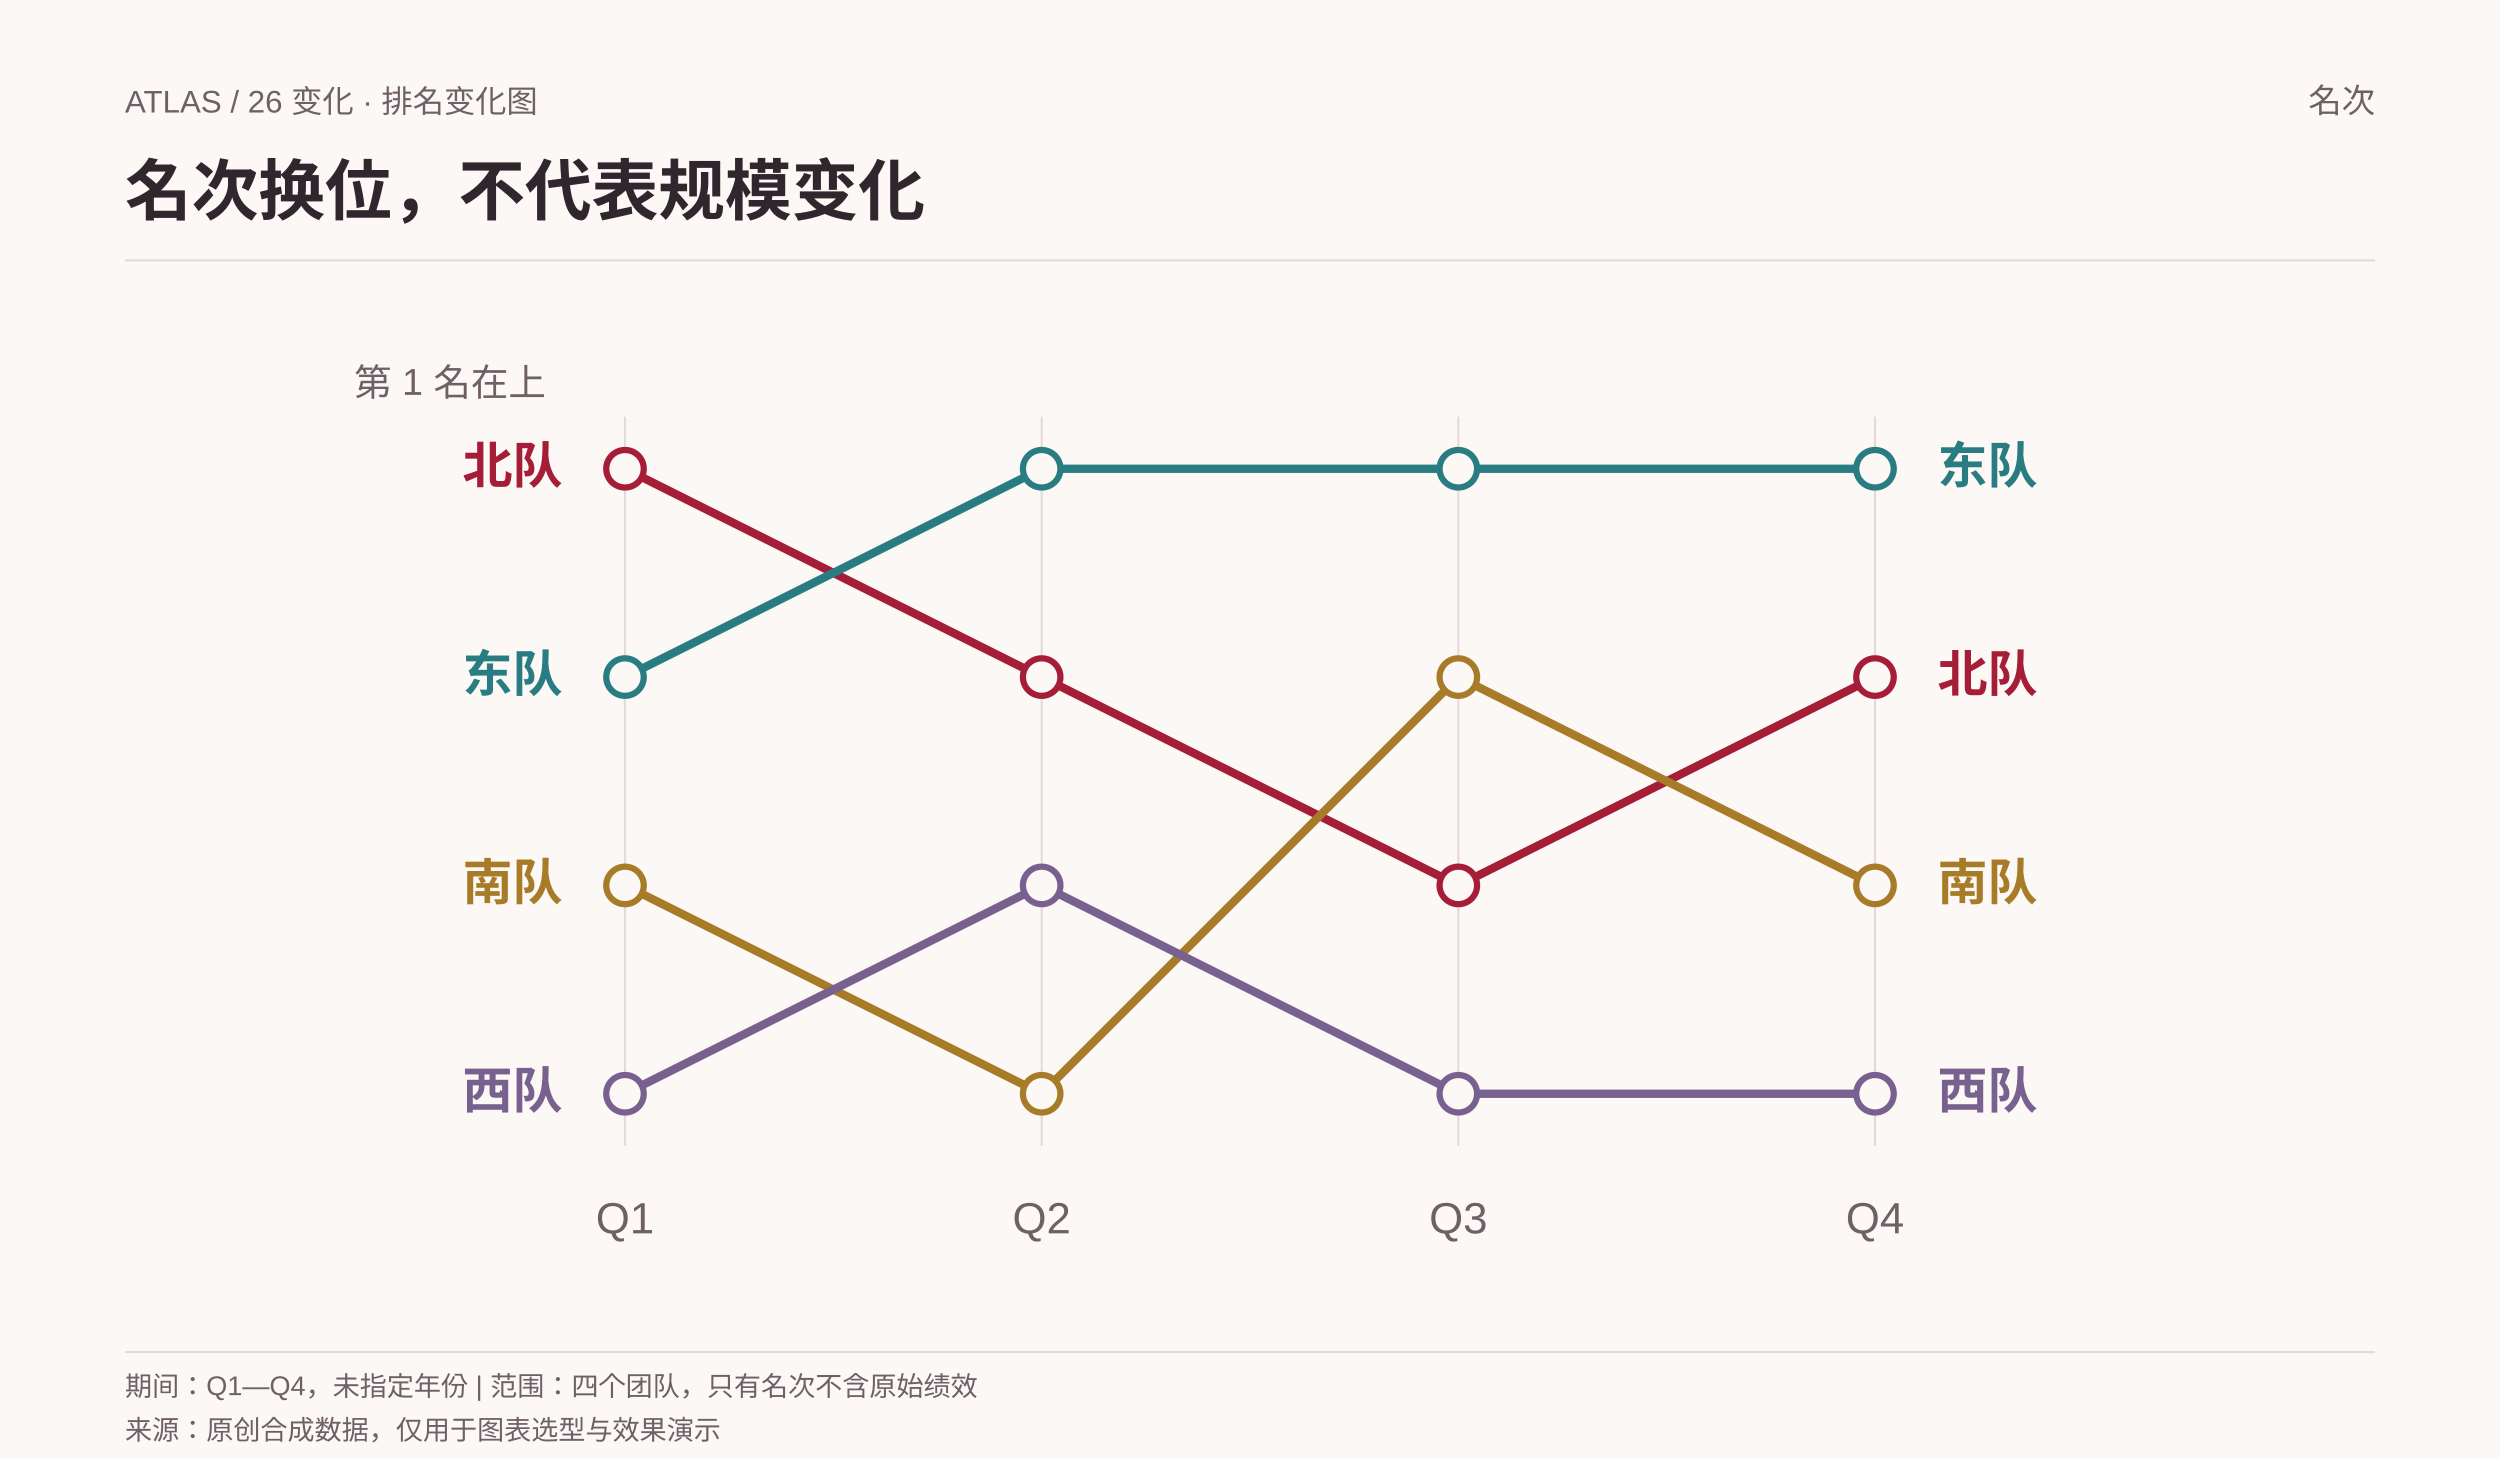
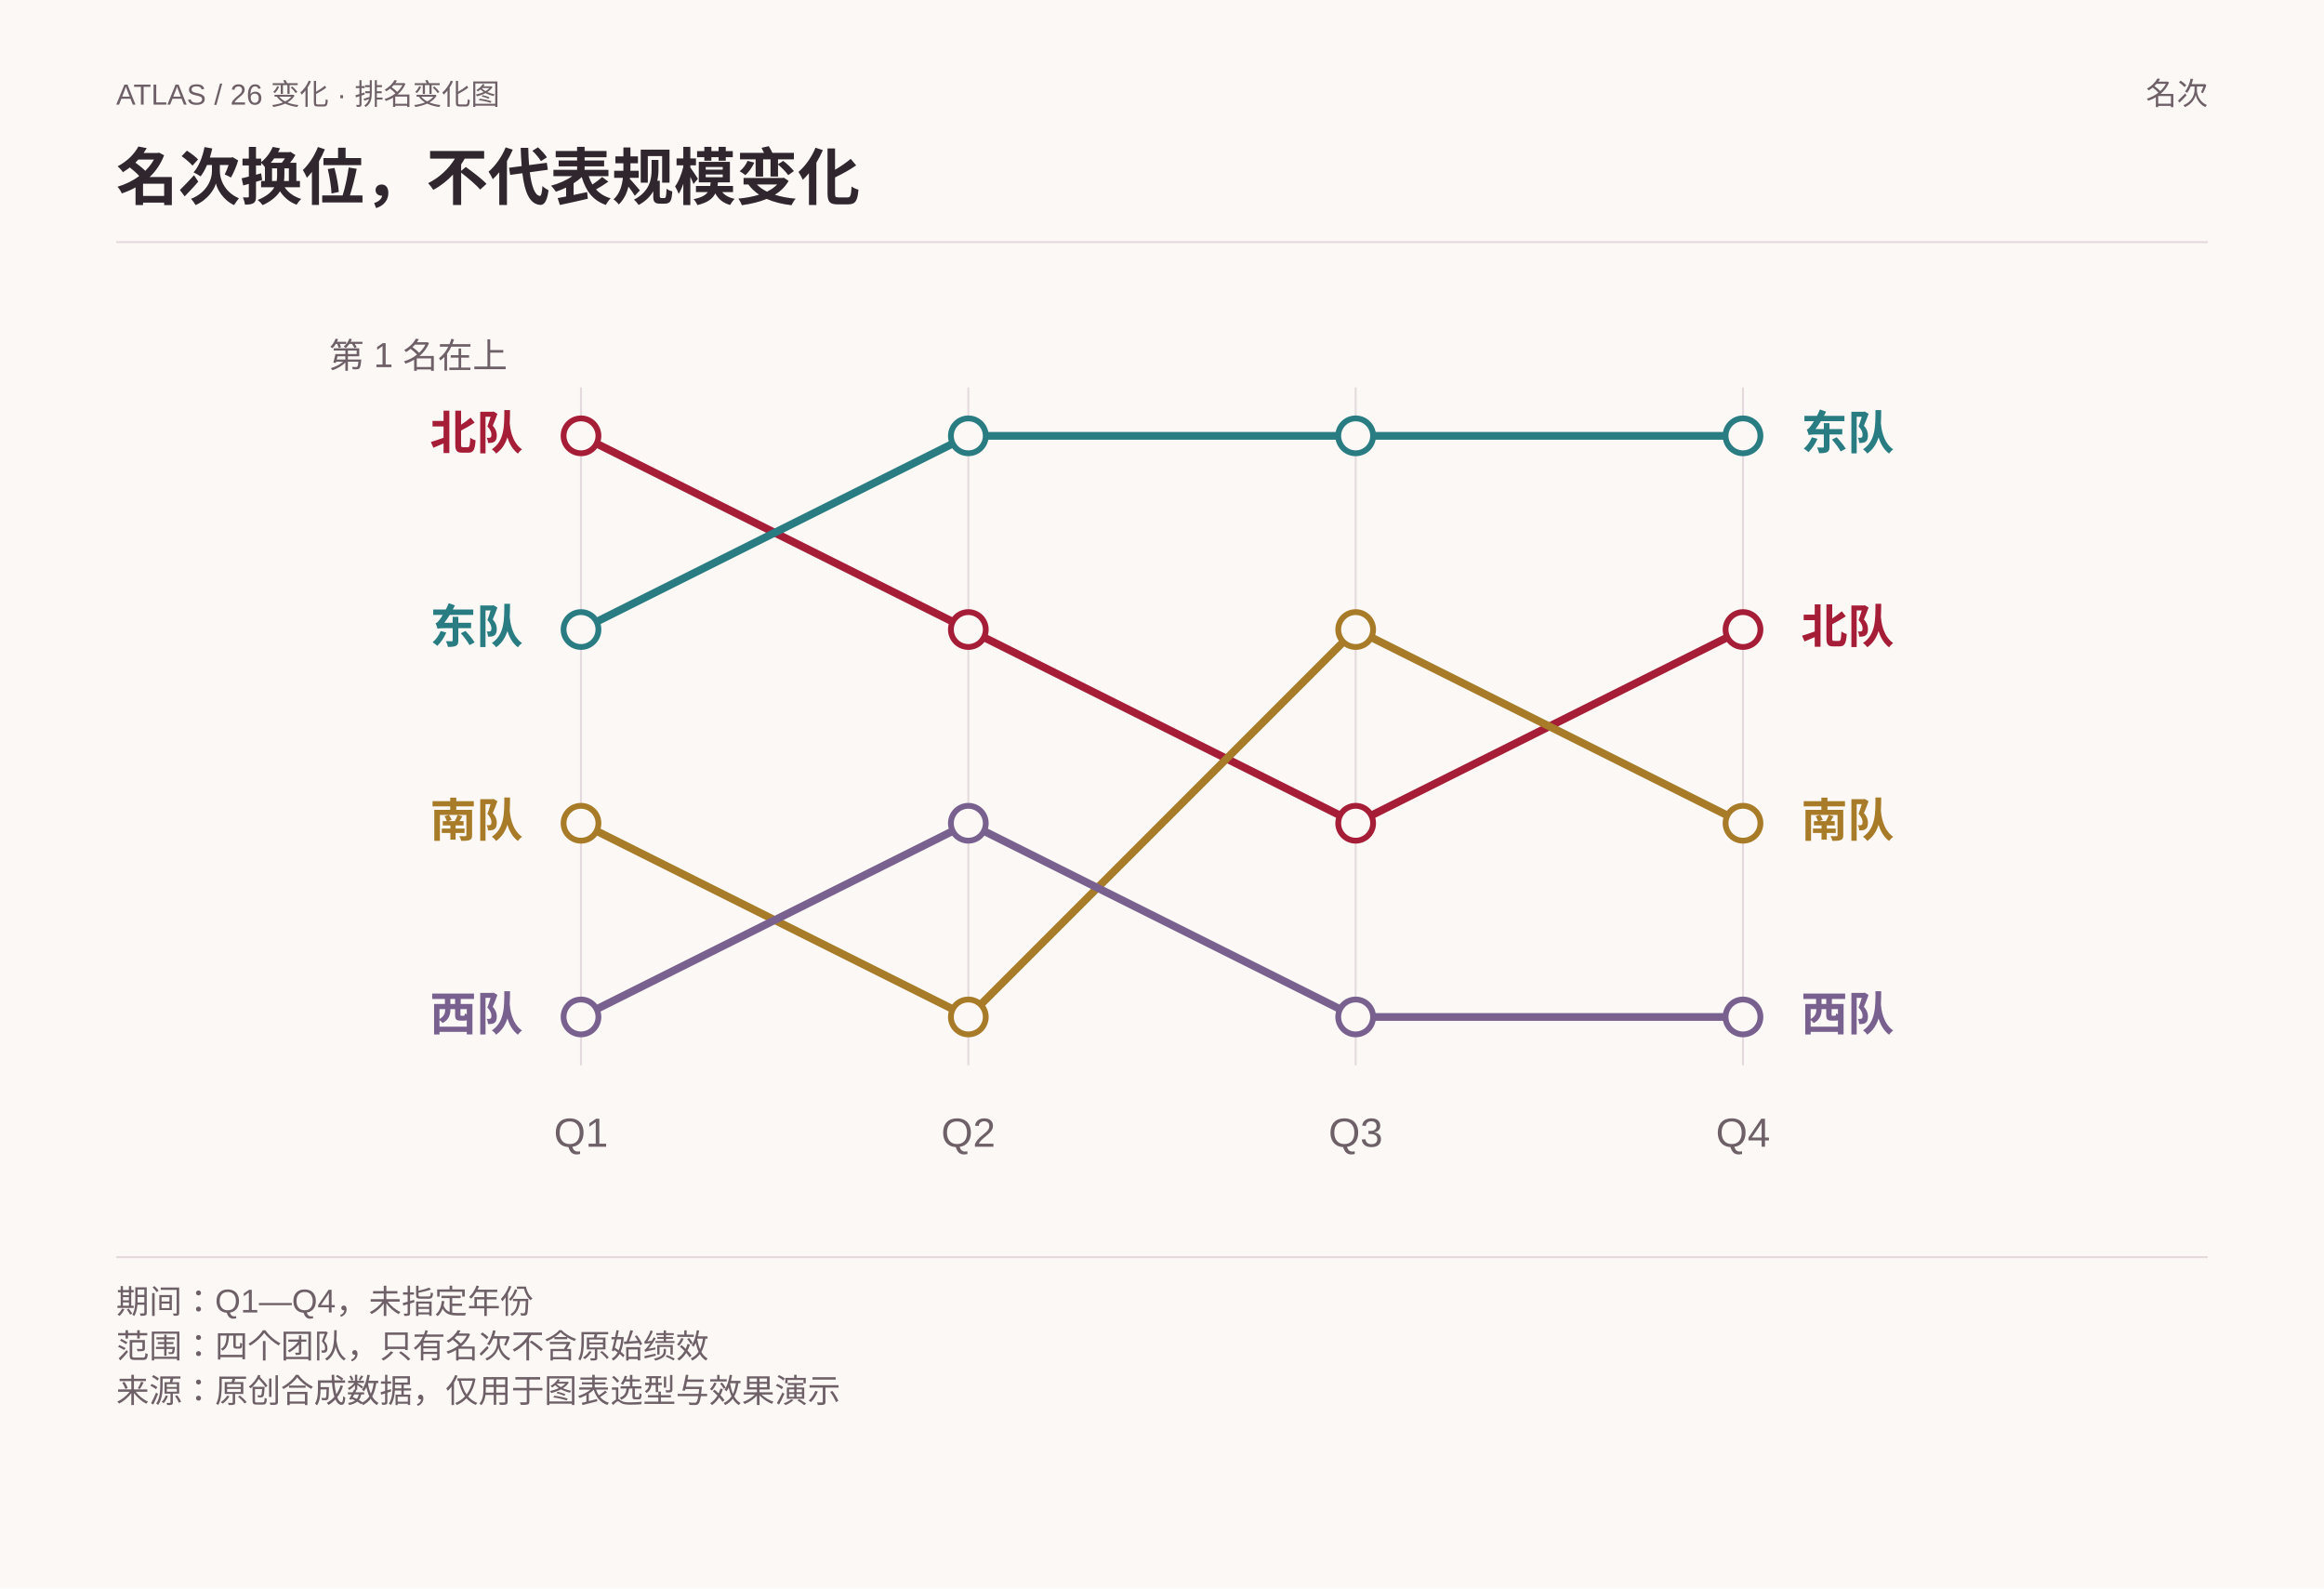
- <svg xmlns="http://www.w3.org/2000/svg" viewBox="0 0 1200 700" width="1200" height="700" role="img" aria-labelledby="title-bump desc-bump">
+ <svg xmlns="http://www.w3.org/2000/svg" viewBox="0 0 1200 820" width="1200" height="820" role="img" aria-labelledby="title-bump desc-bump">
  <g font-family="Arial, Microsoft YaHei, sans-serif">
-     <rect x="0" y="0" width="1200" height="700" fill="#FBF8F5" stroke="none" stroke-width="1" rx="0" />
+     <rect x="0" y="0" width="1200" height="820" fill="#FBF8F5" stroke="none" stroke-width="1" rx="0" />
    <text x="60" y="54" font-size="15" fill="#6E6067" text-anchor="start" font-weight="400">ATLAS / 26     变化 · 排名变化图</text>
    <text x="60" y="103" font-size="32" fill="#30262D" text-anchor="start" font-weight="700">名次换位，不代表规模变化</text>
    <text x="1140" y="54" font-size="16" fill="#6E6067" text-anchor="end" font-weight="400">名次</text>
    <line x1="60" y1="125" x2="1140" y2="125" stroke="#E4D9DC" stroke-width="1" />
    <line x1="300" y1="200" x2="300" y2="550" stroke="#E4D9DC" stroke-width="1" />
    <text x="300" y="592" font-size="21" fill="#6E6067" text-anchor="middle" font-weight="400">Q1</text>
    <line x1="500" y1="200" x2="500" y2="550" stroke="#E4D9DC" stroke-width="1" />
    <text x="500" y="592" font-size="21" fill="#6E6067" text-anchor="middle" font-weight="400">Q2</text>
    <line x1="700" y1="200" x2="700" y2="550" stroke="#E4D9DC" stroke-width="1" />
    <text x="700" y="592" font-size="21" fill="#6E6067" text-anchor="middle" font-weight="400">Q3</text>
    <line x1="900" y1="200" x2="900" y2="550" stroke="#E4D9DC" stroke-width="1" />
    <text x="900" y="592" font-size="21" fill="#6E6067" text-anchor="middle" font-weight="400">Q4</text>
    <g data-key="0" opacity="1">
      <path d="M300,225 L500,325 L700,425 L900,325" stroke="#A51D36" stroke-width="4" fill="none" stroke-linejoin="round" stroke-linecap="round" />
      <circle cx="300" cy="225" r="9" fill="#FBF8F5" stroke="#A51D36" stroke-width="3" />
      <circle cx="500" cy="325" r="9" fill="#FBF8F5" stroke="#A51D36" stroke-width="3" />
      <circle cx="700" cy="425" r="9" fill="#FBF8F5" stroke="#A51D36" stroke-width="3" />
      <circle cx="900" cy="325" r="9" fill="#FBF8F5" stroke="#A51D36" stroke-width="3" />
      <text x="270" y="232" font-size="24" fill="#A51D36" text-anchor="end" font-weight="600">北队</text>
      <text x="930" y="332" font-size="24" fill="#A51D36" text-anchor="start" font-weight="600">北队</text>
    </g>
    <g data-key="1" opacity="1">
      <path d="M300,325 L500,225 L700,225 L900,225" stroke="#287C82" stroke-width="4" fill="none" stroke-linejoin="round" stroke-linecap="round" />
      <circle cx="300" cy="325" r="9" fill="#FBF8F5" stroke="#287C82" stroke-width="3" />
      <circle cx="500" cy="225" r="9" fill="#FBF8F5" stroke="#287C82" stroke-width="3" />
      <circle cx="700" cy="225" r="9" fill="#FBF8F5" stroke="#287C82" stroke-width="3" />
      <circle cx="900" cy="225" r="9" fill="#FBF8F5" stroke="#287C82" stroke-width="3" />
      <text x="270" y="332" font-size="24" fill="#287C82" text-anchor="end" font-weight="600">东队</text>
      <text x="930" y="232" font-size="24" fill="#287C82" text-anchor="start" font-weight="600">东队</text>
    </g>
    <g data-key="2" opacity="1">
      <path d="M300,425 L500,525 L700,325 L900,425" stroke="#A77B27" stroke-width="4" fill="none" stroke-linejoin="round" stroke-linecap="round" />
      <circle cx="300" cy="425" r="9" fill="#FBF8F5" stroke="#A77B27" stroke-width="3" />
      <circle cx="500" cy="525" r="9" fill="#FBF8F5" stroke="#A77B27" stroke-width="3" />
      <circle cx="700" cy="325" r="9" fill="#FBF8F5" stroke="#A77B27" stroke-width="3" />
      <circle cx="900" cy="425" r="9" fill="#FBF8F5" stroke="#A77B27" stroke-width="3" />
      <text x="270" y="432" font-size="24" fill="#A77B27" text-anchor="end" font-weight="600">南队</text>
      <text x="930" y="432" font-size="24" fill="#A77B27" text-anchor="start" font-weight="600">南队</text>
    </g>
    <g data-key="3" opacity="1">
      <path d="M300,525 L500,425 L700,525 L900,525" stroke="#79618F" stroke-width="4" fill="none" stroke-linejoin="round" stroke-linecap="round" />
      <circle cx="300" cy="525" r="9" fill="#FBF8F5" stroke="#79618F" stroke-width="3" />
      <circle cx="500" cy="425" r="9" fill="#FBF8F5" stroke="#79618F" stroke-width="3" />
      <circle cx="700" cy="525" r="9" fill="#FBF8F5" stroke="#79618F" stroke-width="3" />
      <circle cx="900" cy="525" r="9" fill="#FBF8F5" stroke="#79618F" stroke-width="3" />
      <text x="270" y="532" font-size="24" fill="#79618F" text-anchor="end" font-weight="600">西队</text>
      <text x="930" y="532" font-size="24" fill="#79618F" text-anchor="start" font-weight="600">西队</text>
    </g>
    <text x="170" y="190" font-size="18" fill="#6E6067" text-anchor="start" font-weight="400">第 1 名在上</text>
    <line x1="60" y1="649" x2="1140" y2="649" stroke="#E4D9DC" stroke-width="1" />
-     <text x="60" y="670" font-size="13" fill="#6E6067" text-anchor="start" font-weight="400">期间：Q1—Q4，未指定年份  |  范围：四个团队，只有名次不含原始绩效</text>
-     <text x="60" y="691" font-size="13" fill="#6E6067" text-anchor="start" font-weight="400">来源：原创合成数据，仅用于图表选型与效果演示</text>
+     <text x="60" y="678" font-size="17" fill="#6E6067" text-anchor="start" font-weight="400">期间：Q1—Q4，未指定年份</text>
+     <text x="60" y="701" font-size="17" fill="#6E6067" text-anchor="start" font-weight="400">范围：四个团队，只有名次不含原始绩效</text>
+     <text x="60" y="724" font-size="17" fill="#6E6067" text-anchor="start" font-weight="400">来源：原创合成数据，仅用于图表选型与效果演示</text>
  </g>
</svg>
